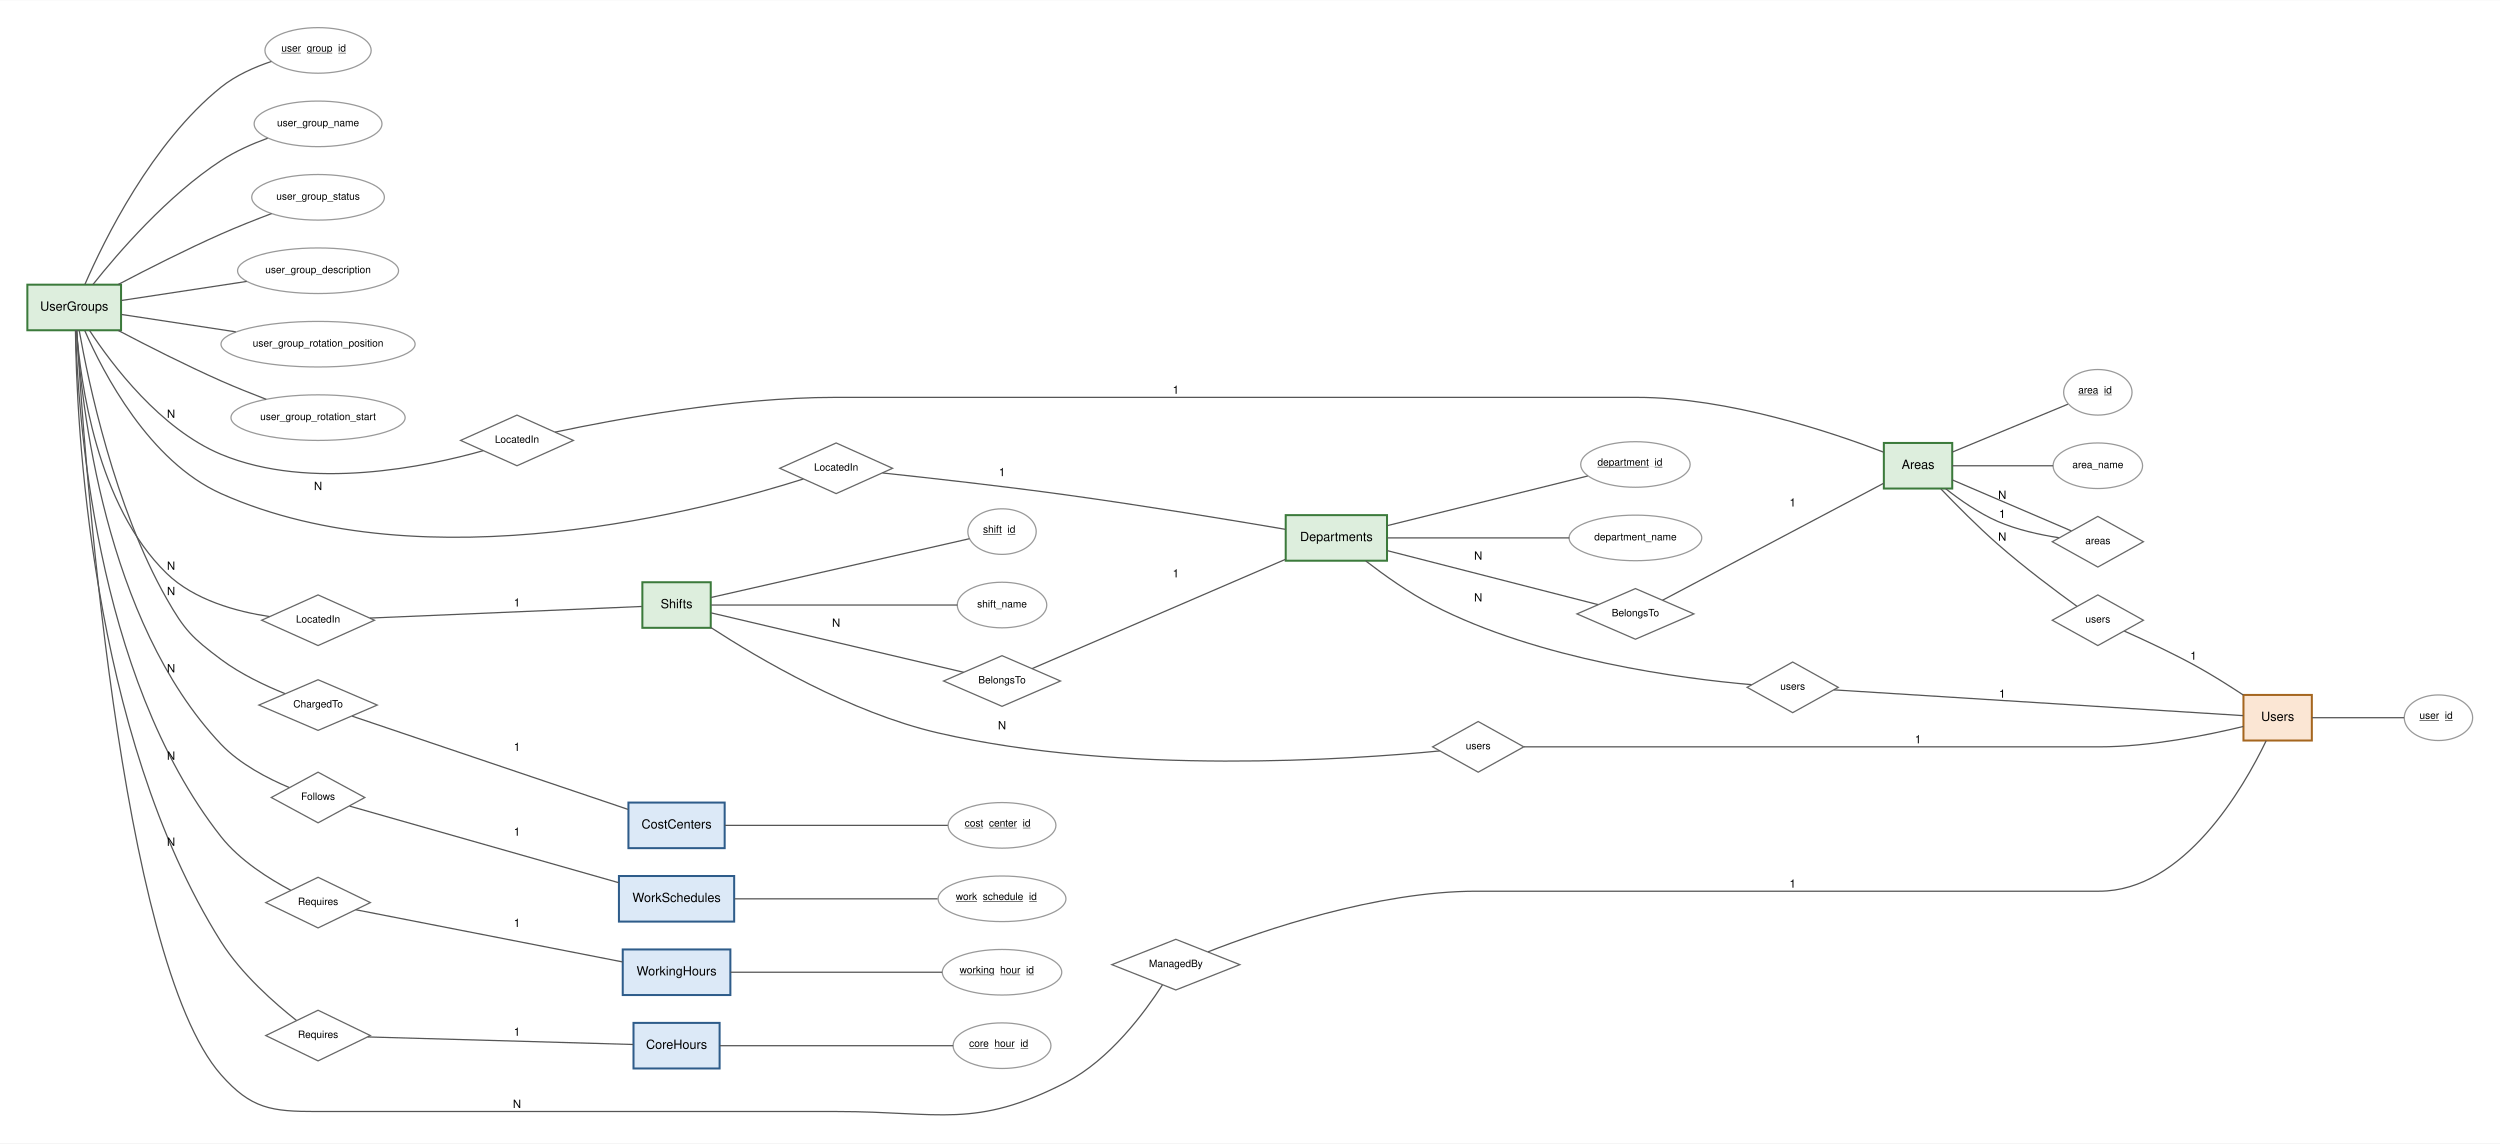
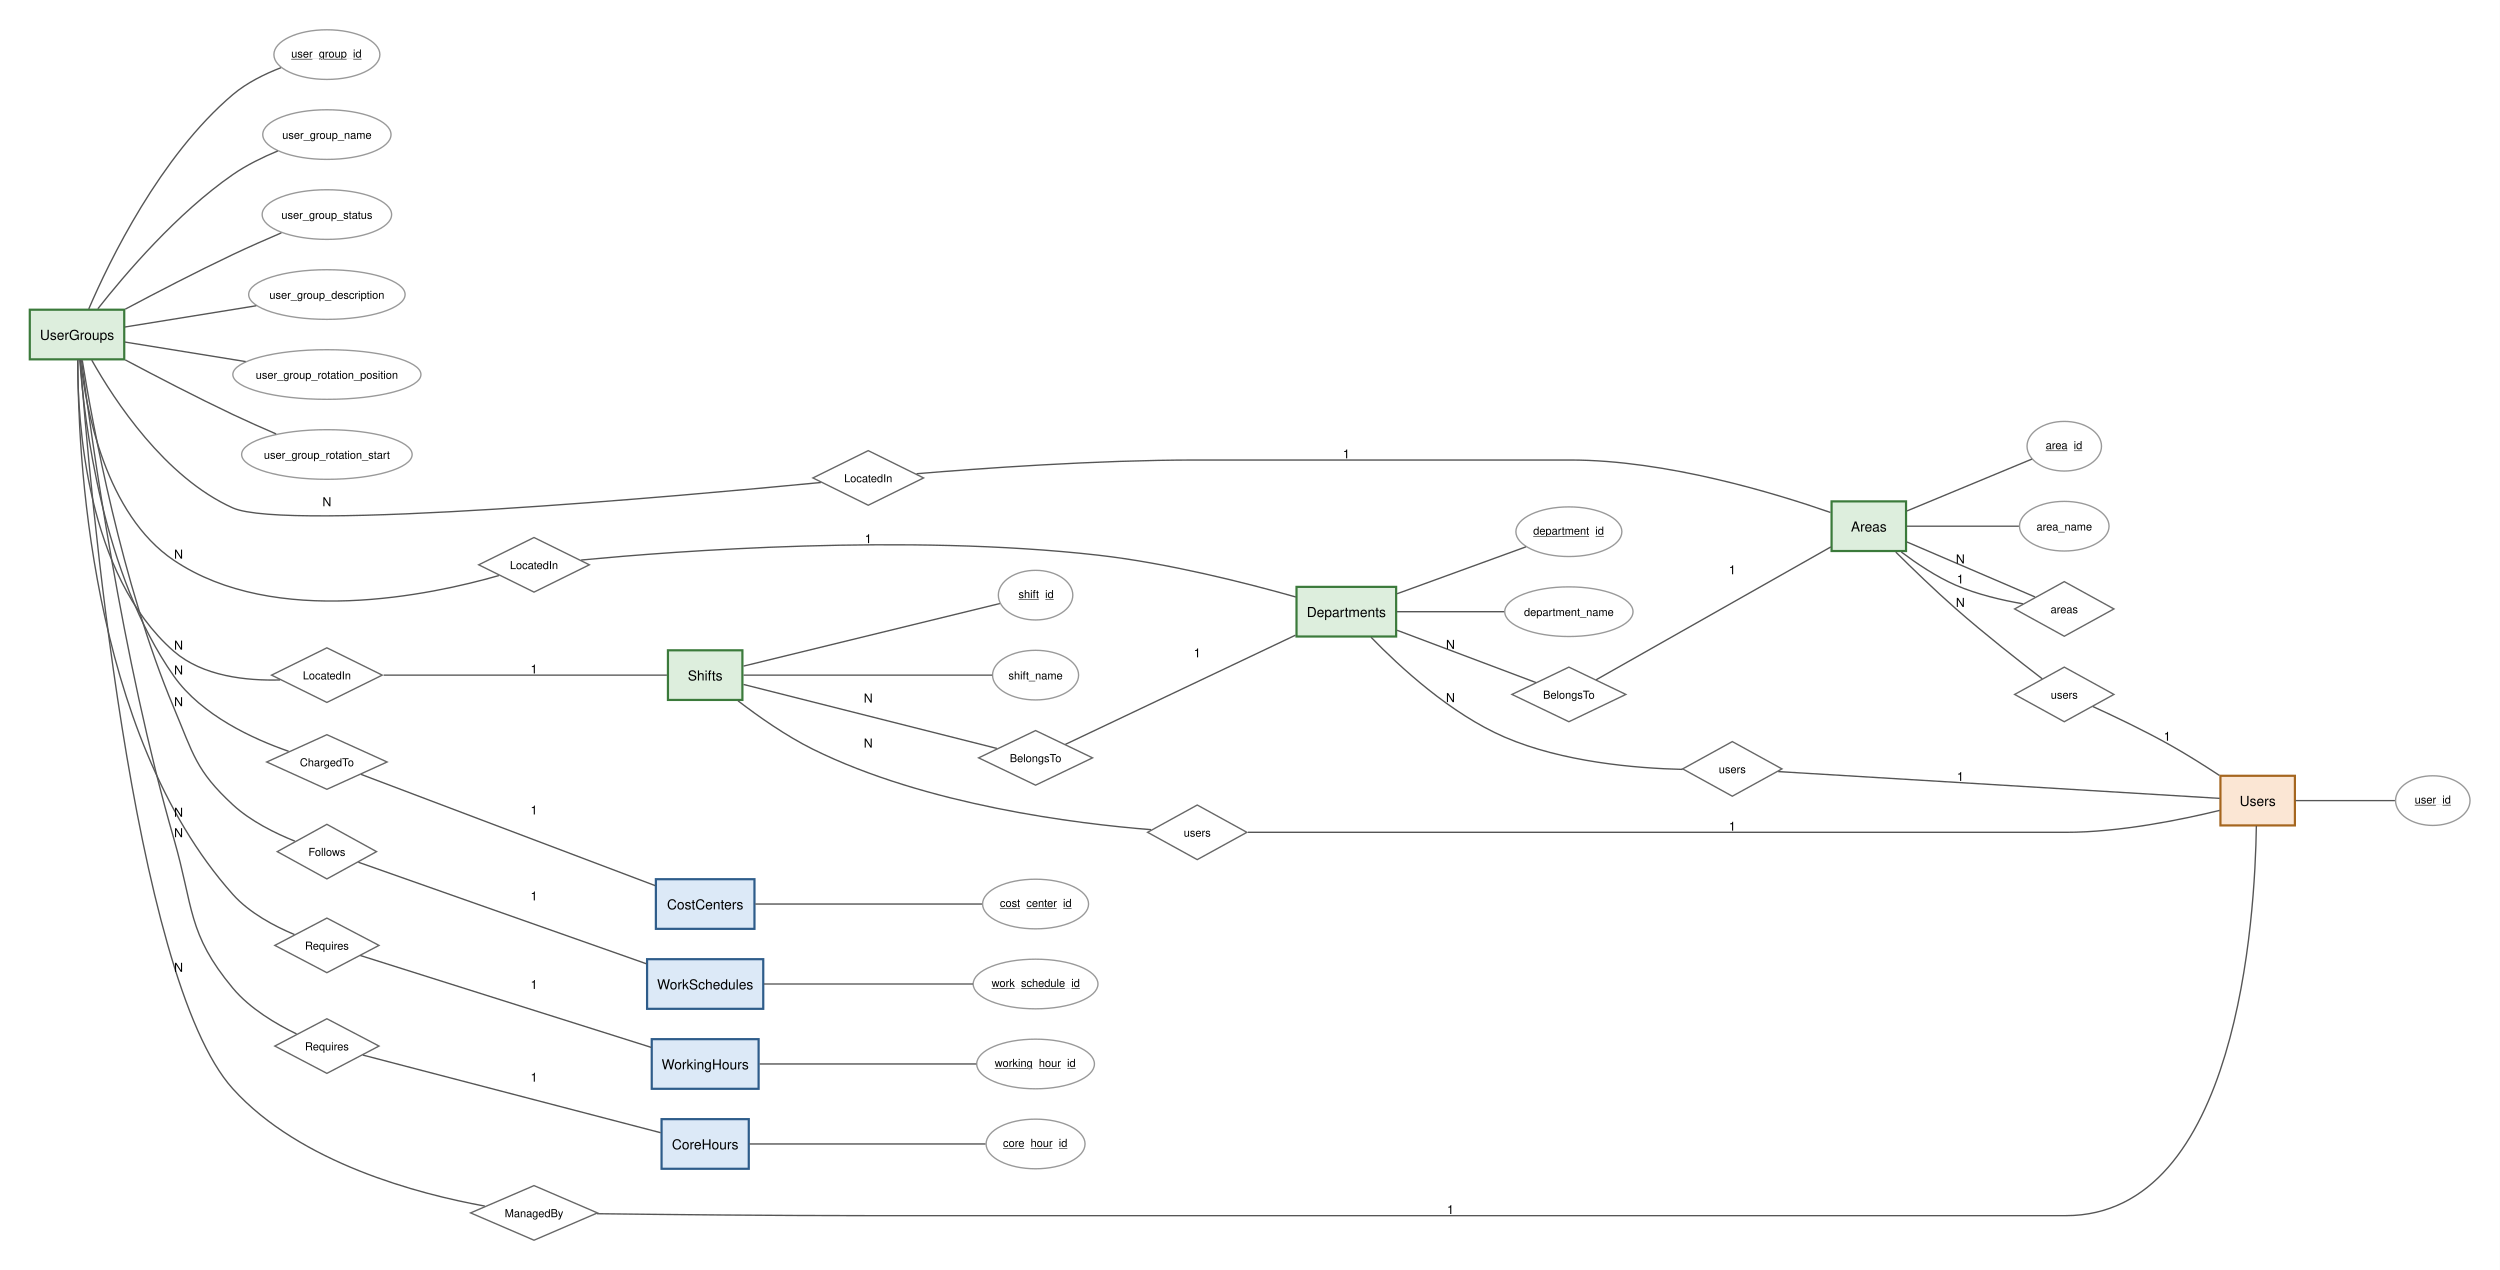
- <svg xmlns="http://www.w3.org/2000/svg" width="1974pt" height="903pt" viewBox="0.00 0.00 1974.35 902.72">
-   <g id="graph0" class="graph" transform="scale(1 1) rotate(0) translate(21.6 881.12)">
-     <polygon fill="white" stroke="transparent" points="-21.6,21.6 -21.6,-881.12 1952.75,-881.12 1952.75,21.6 -21.6,21.6" />
+ <svg xmlns="http://www.w3.org/2000/svg" width="1813pt" height="921pt" viewBox="0.00 0.00 1813.00 921.00">
+   <g id="graph0" class="graph" transform="scale(1 1) rotate(0) translate(21.6 899.4)">
+     <polygon fill="white" stroke="none" points="-21.6,21.6 -21.6,-899.4 1791.26,-899.4 1791.26,21.6 -21.6,21.6" />
    <g id="node1" class="node">
-       <polygon fill="#ddeedd" stroke="#3b7a3b" stroke-width="1.6" points="1520.15,-531.52 1466.15,-531.52 1466.15,-495.52 1520.15,-495.52 1520.15,-531.52" />
-       <text text-anchor="middle" x="1493.15" y="-511.02" font-family="Helvetica,sans-Serif" font-size="10.00">Areas</text>
+       <polygon fill="#ddeedd" stroke="#3b7a3b" stroke-width="1.6" points="1360.66,-535.8 1306.66,-535.8 1306.66,-499.8 1360.66,-499.8 1360.66,-535.8" />
+       <text xml:space="preserve" text-anchor="middle" x="1333.66" y="-513.92" font-family="Helvetica,sans-Serif" font-size="10.00">Areas</text>
    </g>
    <g id="node2" class="node">
-       <ellipse fill="white" stroke="#999999" cx="1635.15" cy="-571.52" rx="27" ry="18" />
-       <text text-anchor="start" x="1619.65" y="-570.62" font-family="Helvetica,sans-Serif" text-decoration="underline" font-size="8.00">area_id</text>
+       <ellipse fill="white" stroke="#999999" cx="1475.41" cy="-575.8" rx="27" ry="18" />
+       <text xml:space="preserve" text-anchor="start" x="1461.91" y="-573.7" font-family="Helvetica,sans-Serif" text-decoration="underline" font-size="8.00">area_id</text>
    </g>
    <g id="edge1" class="edge">
-       <path fill="none" stroke="#555555" d="M1520.15,-524.29C1546.4,-535.17 1586.54,-551.8 1611.52,-562.14" />
+       <path fill="none" stroke="#555555" d="M1361.27,-528.85C1387.57,-539.76 1427.33,-556.26 1452.04,-566.52" />
    </g>
    <g id="node3" class="node">
-       <ellipse fill="white" stroke="#999999" cx="1635.15" cy="-513.52" rx="35.34" ry="18" />
-       <text text-anchor="middle" x="1635.15" y="-511.62" font-family="Helvetica,sans-Serif" font-size="8.00">area_name</text>
+       <ellipse fill="white" stroke="#999999" cx="1475.41" cy="-517.8" rx="32.47" ry="18" />
+       <text xml:space="preserve" text-anchor="middle" x="1475.41" y="-514.7" font-family="Helvetica,sans-Serif" font-size="8.00">area_name</text>
    </g>
    <g id="edge2" class="edge">
-       <path fill="none" stroke="#555555" d="M1520.15,-513.52C1542.61,-513.52 1575.23,-513.52 1599.82,-513.52" />
+       <path fill="none" stroke="#555555" d="M1361.27,-517.8C1384.4,-517.8 1417.94,-517.8 1442.5,-517.8" />
    </g>
    <g id="node27" class="node">
-       <polygon fill="white" stroke="#666666" points="1635.15,-473.52 1599.15,-453.52 1635.15,-433.52 1671.15,-453.52 1635.15,-473.52" />
-       <text text-anchor="middle" x="1635.15" y="-451.62" font-family="Helvetica,sans-Serif" font-size="8.00">areas</text>
+       <polygon fill="white" stroke="#666666" points="1475.41,-477.6 1439.41,-457.8 1475.41,-438 1511.41,-457.8 1475.41,-477.6" />
+       <text xml:space="preserve" text-anchor="middle" x="1475.41" y="-454.7" font-family="Helvetica,sans-Serif" font-size="8.00">areas</text>
    </g>
    <g id="edge18" class="edge">
-       <path fill="none" stroke="#555555" d="M1520.15,-502.37C1547.35,-490.72 1589.46,-472.67 1614.17,-462.08" />
-       <text text-anchor="middle" x="1559.65" y="-487.32" font-family="Helvetica,sans-Serif" font-size="9.00">N</text>
+       <path fill="none" stroke="#555555" d="M1361.27,-506.37C1388.36,-494.74 1429.74,-476.98 1454.23,-466.46" />
+       <text xml:space="preserve" text-anchor="middle" x="1400.03" y="-490.8" font-family="Helvetica,sans-Serif" font-size="9.00">N</text>
    </g>
    <g id="node28" class="node">
-       <polygon fill="white" stroke="#666666" points="1635.15,-411.52 1599.15,-391.52 1635.15,-371.52 1671.15,-391.52 1635.15,-411.52" />
-       <text text-anchor="middle" x="1635.15" y="-389.62" font-family="Helvetica,sans-Serif" font-size="8.00">users</text>
+       <polygon fill="white" stroke="#666666" points="1475.41,-415.6 1439.41,-395.8 1475.41,-376 1511.41,-395.8 1475.41,-415.6" />
+       <text xml:space="preserve" text-anchor="middle" x="1475.41" y="-392.7" font-family="Helvetica,sans-Serif" font-size="8.00">users</text>
    </g>
    <g id="edge20" class="edge">
-       <path fill="none" stroke="#555555" d="M1511.2,-495.25C1523.33,-482.56 1540.25,-465.48 1556.15,-451.52 1576.94,-433.26 1602.65,-414.08 1618.73,-402.46" />
-       <text text-anchor="middle" x="1559.65" y="-454.32" font-family="Helvetica,sans-Serif" font-size="9.00">N</text>
+       <path fill="none" stroke="#555555" d="M1353.23,-499.03C1365.33,-487.02 1381.61,-471.27 1396.66,-458.05 1417.83,-439.44 1443.56,-419.29 1459.46,-407.11" />
+       <text xml:space="preserve" text-anchor="middle" x="1400.03" y="-459.25" font-family="Helvetica,sans-Serif" font-size="9.00">N</text>
    </g>
    <g id="node4" class="node">
-       <polygon fill="#ddeedd" stroke="#3b7a3b" stroke-width="1.6" points="1073.78,-474.52 993.78,-474.52 993.78,-438.52 1073.78,-438.52 1073.78,-474.52" />
-       <text text-anchor="middle" x="1033.78" y="-454.02" font-family="Helvetica,sans-Serif" font-size="10.00">Departments</text>
+       <polygon fill="#ddeedd" stroke="#3b7a3b" stroke-width="1.6" points="990.88,-473.8 918.63,-473.8 918.63,-437.8 990.88,-437.8 990.88,-473.8" />
+       <text xml:space="preserve" text-anchor="middle" x="954.76" y="-451.93" font-family="Helvetica,sans-Serif" font-size="10.00">Departments</text>
    </g>
    <g id="node5" class="node">
-       <ellipse fill="white" stroke="#999999" cx="1269.96" cy="-514.52" rx="43.22" ry="18" />
-       <text text-anchor="start" x="1239.96" y="-513.62" font-family="Helvetica,sans-Serif" text-decoration="underline" font-size="8.00">department_id</text>
+       <ellipse fill="white" stroke="#999999" cx="1116.15" cy="-513.8" rx="38.43" ry="18" />
+       <text xml:space="preserve" text-anchor="start" x="1090.27" y="-511.7" font-family="Helvetica,sans-Serif" text-decoration="underline" font-size="8.00">department_id</text>
    </g>
    <g id="edge3" class="edge">
-       <path fill="none" stroke="#555555" d="M1073.97,-466.23C1118.11,-477.16 1189.28,-494.79 1232.34,-505.45" />
+       <path fill="none" stroke="#555555" d="M991.53,-468.82C1019.71,-479.07 1058.54,-493.2 1085.11,-502.87" />
    </g>
    <g id="node6" class="node">
-       <ellipse fill="white" stroke="#999999" cx="1269.96" cy="-456.52" rx="52.37" ry="18" />
-       <text text-anchor="middle" x="1269.96" y="-454.62" font-family="Helvetica,sans-Serif" font-size="8.00">department_name</text>
+       <ellipse fill="white" stroke="#999999" cx="1116.15" cy="-455.8" rx="46.51" ry="18" />
+       <text xml:space="preserve" text-anchor="middle" x="1116.15" y="-452.7" font-family="Helvetica,sans-Serif" font-size="8.00">department_name</text>
    </g>
    <g id="edge4" class="edge">
-       <path fill="none" stroke="#555555" d="M1073.97,-456.52C1113.43,-456.52 1174.47,-456.52 1217.74,-456.52" />
+       <path fill="none" stroke="#555555" d="M991.53,-455.8C1014.47,-455.8 1044.48,-455.8 1069.19,-455.8" />
    </g>
    <g id="node29" class="node">
-       <polygon fill="white" stroke="#666666" points="1269.96,-416.52 1223.78,-396.52 1269.96,-376.52 1316.14,-396.52 1269.96,-416.52" />
-       <text text-anchor="middle" x="1269.96" y="-394.62" font-family="Helvetica,sans-Serif" font-size="8.00">BelongsTo</text>
+       <polygon fill="white" stroke="#666666" points="1116.15,-415.6 1074.85,-395.8 1116.15,-376 1157.45,-395.8 1116.15,-415.6" />
+       <text xml:space="preserve" text-anchor="middle" x="1116.15" y="-392.7" font-family="Helvetica,sans-Serif" font-size="8.00">BelongsTo</text>
    </g>
    <g id="edge22" class="edge">
-       <path fill="none" stroke="#555555" d="M1073.97,-446.48C1120.98,-434.43 1198.63,-414.54 1240.35,-403.85" />
-       <text text-anchor="middle" x="1145.78" y="-439.32" font-family="Helvetica,sans-Serif" font-size="9.00">N</text>
+       <path fill="none" stroke="#555555" d="M991.53,-442.33C1022.37,-430.73 1065.97,-414.31 1092.3,-404.4" />
+       <text xml:space="preserve" text-anchor="middle" x="1030.26" y="-428.8" font-family="Helvetica,sans-Serif" font-size="9.00">N</text>
    </g>
    <g id="node30" class="node">
-       <polygon fill="white" stroke="#666666" points="1394.15,-358.52 1358.15,-338.52 1394.15,-318.52 1430.15,-338.52 1394.15,-358.52" />
-       <text text-anchor="middle" x="1394.15" y="-336.62" font-family="Helvetica,sans-Serif" font-size="8.00">users</text>
+       <polygon fill="white" stroke="#666666" points="1234.66,-361.6 1198.66,-341.8 1234.66,-322 1270.66,-341.8 1234.66,-361.6" />
+       <text xml:space="preserve" text-anchor="middle" x="1234.66" y="-338.7" font-family="Helvetica,sans-Serif" font-size="8.00">users</text>
    </g>
    <g id="edge24" class="edge">
-       <path fill="none" stroke="#555555" d="M1057.03,-438.31C1071.43,-427.18 1090.94,-413.25 1109.78,-403.52 1194.09,-359.97 1307.39,-345.33 1361.63,-340.62" />
-       <text text-anchor="middle" x="1145.78" y="-406.32" font-family="Helvetica,sans-Serif" font-size="9.00">N</text>
+       <path fill="none" stroke="#555555" d="M972.67,-437.28C993.31,-415.96 1030.35,-381.72 1069.63,-364.8 1111.49,-346.77 1164.39,-342.25 1198.62,-341.42" />
+       <text xml:space="preserve" text-anchor="middle" x="1030.26" y="-390.2" font-family="Helvetica,sans-Serif" font-size="9.00">N</text>
    </g>
    <g id="node7" class="node">
-       <polygon fill="#ddeedd" stroke="#3b7a3b" stroke-width="1.6" points="539.7,-421.52 485.7,-421.52 485.7,-385.52 539.7,-385.52 539.7,-421.52" />
-       <text text-anchor="middle" x="512.7" y="-401.02" font-family="Helvetica,sans-Serif" font-size="10.00">Shifts</text>
+       <polygon fill="#ddeedd" stroke="#3b7a3b" stroke-width="1.6" points="516.79,-427.8 462.79,-427.8 462.79,-391.8 516.79,-391.8 516.79,-427.8" />
+       <text xml:space="preserve" text-anchor="middle" x="489.79" y="-405.93" font-family="Helvetica,sans-Serif" font-size="10.00">Shifts</text>
    </g>
    <g id="node8" class="node">
-       <ellipse fill="white" stroke="#999999" cx="769.74" cy="-461.52" rx="27" ry="18" />
-       <text text-anchor="start" x="754.74" y="-460.62" font-family="Helvetica,sans-Serif" text-decoration="underline" font-size="8.00">shift_id</text>
+       <ellipse fill="white" stroke="#999999" cx="729.4" cy="-467.8" rx="27" ry="18" />
+       <text xml:space="preserve" text-anchor="start" x="717.02" y="-465.7" font-family="Helvetica,sans-Serif" text-decoration="underline" font-size="8.00">shift_id</text>
    </g>
    <g id="edge5" class="edge">
-       <path fill="none" stroke="#555555" d="M540.04,-409.51C589.54,-420.77 695.84,-444.94 744.06,-455.91" />
+       <path fill="none" stroke="#555555" d="M517.58,-416.34C563.94,-427.66 658.48,-450.73 703.49,-461.72" />
    </g>
    <g id="node9" class="node">
-       <ellipse fill="white" stroke="#999999" cx="769.74" cy="-403.52" rx="35.34" ry="18" />
-       <text text-anchor="middle" x="769.74" y="-401.62" font-family="Helvetica,sans-Serif" font-size="8.00">shift_name</text>
+       <ellipse fill="white" stroke="#999999" cx="729.4" cy="-409.8" rx="31.2" ry="18" />
+       <text xml:space="preserve" text-anchor="middle" x="729.4" y="-406.7" font-family="Helvetica,sans-Serif" font-size="8.00">shift_name</text>
    </g>
    <g id="edge6" class="edge">
-       <path fill="none" stroke="#555555" d="M540.04,-403.52C586.49,-403.52 682.94,-403.52 734.5,-403.52" />
+       <path fill="none" stroke="#555555" d="M517.58,-409.8C562.12,-409.8 651.13,-409.8 697.97,-409.8" />
    </g>
    <g id="node31" class="node">
-       <polygon fill="white" stroke="#666666" points="769.74,-363.52 723.56,-343.52 769.74,-323.52 815.92,-343.52 769.74,-363.52" />
-       <text text-anchor="middle" x="769.74" y="-341.62" font-family="Helvetica,sans-Serif" font-size="8.00">BelongsTo</text>
+       <polygon fill="white" stroke="#666666" points="729.4,-369.6 688.1,-349.8 729.4,-330 770.7,-349.8 729.4,-369.6" />
+       <text xml:space="preserve" text-anchor="middle" x="729.4" y="-346.7" font-family="Helvetica,sans-Serif" font-size="8.00">BelongsTo</text>
    </g>
    <g id="edge26" class="edge">
-       <path fill="none" stroke="#555555" d="M540.04,-397.32C588.02,-386.04 689.34,-362.2 739.43,-350.41" />
-       <text text-anchor="middle" x="638.73" y="-386.32" font-family="Helvetica,sans-Serif" font-size="9.00">N</text>
+       <path fill="none" stroke="#555555" d="M517.58,-403.03C563.22,-391.51 655.52,-368.2 701.34,-356.63" />
+       <text xml:space="preserve" text-anchor="middle" x="608.04" y="-389.88" font-family="Helvetica,sans-Serif" font-size="9.00">N</text>
    </g>
    <g id="node32" class="node">
-       <polygon fill="white" stroke="#666666" points="1145.78,-311.52 1109.78,-291.52 1145.78,-271.52 1181.78,-291.52 1145.78,-311.52" />
-       <text text-anchor="middle" x="1145.78" y="-289.62" font-family="Helvetica,sans-Serif" font-size="8.00">users</text>
+       <polygon fill="white" stroke="#666666" points="846.63,-315.6 810.63,-295.8 846.63,-276 882.63,-295.8 846.63,-315.6" />
+       <text xml:space="preserve" text-anchor="middle" x="846.63" y="-292.7" font-family="Helvetica,sans-Serif" font-size="8.00">users</text>
    </g>
    <g id="edge28" class="edge">
-       <path fill="none" stroke="#555555" d="M539.8,-385.74C577.45,-361.28 650.1,-318.48 719.26,-302.52 864.71,-268.96 1045.56,-281.51 1115.38,-288.3" />
-       <text text-anchor="middle" x="769.74" y="-305.32" font-family="Helvetica,sans-Serif" font-size="9.00">N</text>
+       <path fill="none" stroke="#555555" d="M513.62,-391.16C528.4,-379.81 548.46,-365.67 567.91,-356.05 650.17,-315.36 759.5,-301.99 813.15,-297.72" />
+       <text xml:space="preserve" text-anchor="middle" x="608.04" y="-357.25" font-family="Helvetica,sans-Serif" font-size="9.00">N</text>
    </g>
    <g id="node10" class="node">
-       <polygon fill="#ddeedd" stroke="#3b7a3b" stroke-width="1.6" points="74,-656.52 0,-656.52 0,-620.52 74,-620.52 74,-656.52" />
-       <text text-anchor="middle" x="37" y="-636.02" font-family="Helvetica,sans-Serif" font-size="10.00">UserGroups</text>
+       <polygon fill="#ddeedd" stroke="#3b7a3b" stroke-width="1.6" points="68.5,-674.8 0,-674.8 0,-638.8 68.5,-638.8 68.5,-674.8" />
+       <text xml:space="preserve" text-anchor="middle" x="34.25" y="-652.92" font-family="Helvetica,sans-Serif" font-size="10.00">UserGroups</text>
    </g>
    <g id="node11" class="node">
-       <ellipse fill="white" stroke="#999999" cx="229.58" cy="-841.52" rx="41.95" ry="18" />
-       <text text-anchor="start" x="200.58" y="-840.62" font-family="Helvetica,sans-Serif" text-decoration="underline" font-size="8.00">user_group_id</text>
+       <ellipse fill="white" stroke="#999999" cx="215.46" cy="-859.8" rx="38.43" ry="18" />
+       <text xml:space="preserve" text-anchor="start" x="189.58" y="-857.7" font-family="Helvetica,sans-Serif" text-decoration="underline" font-size="8.00">user_group_id</text>
    </g>
    <g id="edge7" class="edge">
-       <path fill="none" stroke="#555555" d="M45.45,-656.72C60.62,-691.69 98.37,-768.65 153,-812.52 164.51,-821.76 179.29,-828.3 192.72,-832.8" />
+       <path fill="none" stroke="#555555" d="M42.77,-675.35C57.75,-710.23 94.5,-786.08 147.25,-830.8 157.33,-839.35 170.31,-845.73 182.18,-850.31" />
    </g>
    <g id="node12" class="node">
-       <ellipse fill="white" stroke="#999999" cx="229.58" cy="-783.52" rx="50.47" ry="18" />
-       <text text-anchor="middle" x="229.58" y="-781.62" font-family="Helvetica,sans-Serif" font-size="8.00">user_group_name</text>
+       <ellipse fill="white" stroke="#999999" cx="215.46" cy="-801.8" rx="46.51" ry="18" />
+       <text xml:space="preserve" text-anchor="middle" x="215.46" y="-798.7" font-family="Helvetica,sans-Serif" font-size="8.00">user_group_name</text>
    </g>
    <g id="edge8" class="edge">
-       <path fill="none" stroke="#555555" d="M51.75,-656.58C71.64,-681.63 110.72,-726.94 153,-754.52 164.18,-761.81 177.47,-767.69 189.77,-772.19" />
+       <path fill="none" stroke="#555555" d="M49.36,-675.49C68.99,-700.45 106.73,-744.77 147.25,-772.8 157.18,-779.67 168.99,-785.43 179.93,-789.97" />
    </g>
    <g id="node13" class="node">
-       <ellipse fill="white" stroke="#999999" cx="229.58" cy="-725.52" rx="52.37" ry="18" />
-       <text text-anchor="middle" x="229.58" y="-723.62" font-family="Helvetica,sans-Serif" font-size="8.00">user_group_status</text>
+       <ellipse fill="white" stroke="#999999" cx="215.46" cy="-743.8" rx="46.94" ry="18" />
+       <text xml:space="preserve" text-anchor="middle" x="215.46" y="-740.7" font-family="Helvetica,sans-Serif" font-size="8.00">user_group_status</text>
    </g>
    <g id="edge9" class="edge">
-       <path fill="none" stroke="#555555" d="M71.79,-656.69C94.47,-668.61 125.19,-684.21 153,-696.52 165.85,-702.21 180.19,-707.88 192.9,-712.67" />
+       <path fill="none" stroke="#555555" d="M69.25,-675.2C91.29,-686.93 120.74,-702.23 147.25,-714.8 158.62,-720.19 171.25,-725.75 182.46,-730.54" />
    </g>
    <g id="node14" class="node">
-       <ellipse fill="white" stroke="#999999" cx="229.58" cy="-667.52" rx="63.56" ry="18" />
-       <text text-anchor="middle" x="229.58" y="-665.62" font-family="Helvetica,sans-Serif" font-size="8.00">user_group_description</text>
+       <ellipse fill="white" stroke="#999999" cx="215.46" cy="-685.8" rx="56.72" ry="18" />
+       <text xml:space="preserve" text-anchor="middle" x="215.46" y="-682.7" font-family="Helvetica,sans-Serif" font-size="8.00">user_group_description</text>
    </g>
    <g id="edge10" class="edge">
-       <path fill="none" stroke="#555555" d="M74.29,-644.04C102.27,-648.3 141.42,-654.26 173.28,-659.1" />
+       <path fill="none" stroke="#555555" d="M68.96,-662.25C95.83,-666.6 133.86,-672.76 164.3,-677.68" />
    </g>
    <g id="node15" class="node">
-       <ellipse fill="white" stroke="#999999" cx="229.58" cy="-609.52" rx="76.65" ry="18" />
-       <text text-anchor="middle" x="229.58" y="-607.62" font-family="Helvetica,sans-Serif" font-size="8.00">user_group_rotation_position</text>
+       <ellipse fill="white" stroke="#999999" cx="215.46" cy="-627.8" rx="68.21" ry="18" />
+       <text xml:space="preserve" text-anchor="middle" x="215.46" y="-624.7" font-family="Helvetica,sans-Serif" font-size="8.00">user_group_rotation_position</text>
    </g>
    <g id="edge11" class="edge">
-       <path fill="none" stroke="#555555" d="M74.29,-633C99.78,-629.12 134.55,-623.83 164.63,-619.25" />
+       <path fill="none" stroke="#555555" d="M68.96,-651.35C93.6,-647.36 127.62,-641.85 156.57,-637.17" />
    </g>
    <g id="node16" class="node">
-       <ellipse fill="white" stroke="#999999" cx="229.58" cy="-551.52" rx="68.77" ry="18" />
-       <text text-anchor="middle" x="229.58" y="-549.62" font-family="Helvetica,sans-Serif" font-size="8.00">user_group_rotation_start</text>
+       <ellipse fill="white" stroke="#999999" cx="215.46" cy="-569.8" rx="61.83" ry="18" />
+       <text xml:space="preserve" text-anchor="middle" x="215.46" y="-566.7" font-family="Helvetica,sans-Serif" font-size="8.00">user_group_rotation_start</text>
    </g>
    <g id="edge12" class="edge">
-       <path fill="none" stroke="#555555" d="M71.79,-620.35C94.47,-608.43 125.19,-592.83 153,-580.52 164.44,-575.46 177.06,-570.41 188.65,-565.98" />
+       <path fill="none" stroke="#555555" d="M69.25,-638.4C91.29,-626.67 120.74,-611.37 147.25,-598.8 157.36,-594.01 168.46,-589.09 178.67,-584.69" />
    </g>
    <g id="node33" class="node">
-       <polygon fill="white" stroke="#666666" points="386.68,-553.52 342.13,-533.52 386.68,-513.52 431.23,-533.52 386.68,-553.52" />
-       <text text-anchor="middle" x="386.68" y="-531.62" font-family="Helvetica,sans-Serif" font-size="8.00">LocatedIn</text>
+       <polygon fill="white" stroke="#666666" points="608.04,-572.6 567.91,-552.8 608.04,-533 648.16,-552.8 608.04,-572.6" />
+       <text xml:space="preserve" text-anchor="middle" x="608.04" y="-549.7" font-family="Helvetica,sans-Serif" font-size="8.00">LocatedIn</text>
    </g>
    <g id="edge30" class="edge">
-       <path fill="none" stroke="#555555" d="M49.03,-620.47C66.92,-593.18 105.1,-542.48 153,-522.52 223.18,-493.27 315.77,-512.91 360,-525.41" />
-       <text text-anchor="middle" x="113.5" y="-551.32" font-family="Helvetica,sans-Serif" font-size="9.00">N</text>
+       <path fill="none" stroke="#555555" d="M44.93,-638.25C61.39,-609 97.9,-553.18 147.25,-531.05 185.8,-513.76 474.49,-539.88 573.68,-549.49" />
+       <text xml:space="preserve" text-anchor="middle" x="215.46" y="-532.25" font-family="Helvetica,sans-Serif" font-size="9.00">N</text>
    </g>
    <g id="node34" class="node">
-       <polygon fill="white" stroke="#666666" points="638.73,-531.52 594.18,-511.52 638.73,-491.52 683.28,-511.52 638.73,-531.52" />
-       <text text-anchor="middle" x="638.73" y="-509.62" font-family="Helvetica,sans-Serif" font-size="8.00">LocatedIn</text>
+       <polygon fill="white" stroke="#666666" points="365.66,-509.6 325.54,-489.8 365.66,-470 405.79,-489.8 365.66,-509.6" />
+       <text xml:space="preserve" text-anchor="middle" x="365.66" y="-486.7" font-family="Helvetica,sans-Serif" font-size="8.00">LocatedIn</text>
    </g>
    <g id="edge32" class="edge">
-       <path fill="none" stroke="#555555" d="M45.32,-620.31C59.91,-586.89 96.2,-516.89 153,-491.52 315.07,-419.12 538.81,-479.48 612.84,-503.08" />
-       <text text-anchor="middle" x="229.58" y="-494.32" font-family="Helvetica,sans-Serif" font-size="9.00">N</text>
+       <path fill="none" stroke="#555555" d="M36.75,-638.24C40.73,-602.87 54.92,-526.36 104.5,-493.05 177.8,-443.8 290.87,-467.88 340.22,-482.01" />
+       <text xml:space="preserve" text-anchor="middle" x="107.88" y="-494.25" font-family="Helvetica,sans-Serif" font-size="9.00">N</text>
    </g>
    <g id="node35" class="node">
-       <polygon fill="white" stroke="#666666" points="229.58,-411.52 185.02,-391.52 229.58,-371.52 274.13,-391.52 229.58,-411.52" />
-       <text text-anchor="middle" x="229.58" y="-389.62" font-family="Helvetica,sans-Serif" font-size="8.00">LocatedIn</text>
+       <polygon fill="white" stroke="#666666" points="215.46,-429.6 175.33,-409.8 215.46,-390 255.58,-409.8 215.46,-429.6" />
+       <text xml:space="preserve" text-anchor="middle" x="215.46" y="-406.7" font-family="Helvetica,sans-Serif" font-size="8.00">LocatedIn</text>
    </g>
    <g id="edge34" class="edge">
-       <path fill="none" stroke="#555555" d="M38.9,-620.48C41.88,-580.2 54.74,-482.26 110,-428.52 131.72,-407.39 165.32,-398.31 191.21,-394.42" />
-       <text text-anchor="middle" x="113.5" y="-431.32" font-family="Helvetica,sans-Serif" font-size="9.00">N</text>
+       <path fill="none" stroke="#555555" d="M34.73,-638.15C34.59,-593.97 40.9,-482.47 104.5,-427.05 125.41,-408.83 157.42,-405.62 181.53,-406.31" />
+       <text xml:space="preserve" text-anchor="middle" x="107.88" y="-428.25" font-family="Helvetica,sans-Serif" font-size="9.00">N</text>
    </g>
    <g id="node36" class="node">
-       <polygon fill="white" stroke="#666666" points="229.58,-344.52 182.84,-324.52 229.58,-304.52 276.32,-324.52 229.58,-344.52" />
-       <text text-anchor="middle" x="229.58" y="-322.62" font-family="Helvetica,sans-Serif" font-size="8.00">ChargedTo</text>
+       <polygon fill="white" stroke="#666666" points="215.46,-366.6 171.81,-346.8 215.46,-327 259.11,-346.8 215.46,-366.6" />
+       <text xml:space="preserve" text-anchor="middle" x="215.46" y="-343.7" font-family="Helvetica,sans-Serif" font-size="8.00">ChargedTo</text>
    </g>
    <g id="edge36" class="edge">
-       <path fill="none" stroke="#555555" d="M40.94,-620.46C48.06,-580.23 68.75,-481.09 110,-408.52 124.16,-383.62 130.07,-377.68 153,-360.52 168.36,-349.02 187.97,-339.81 203.37,-333.59" />
-       <text text-anchor="middle" x="113.5" y="-411.32" font-family="Helvetica,sans-Serif" font-size="9.00">N</text>
+       <path fill="none" stroke="#555555" d="M36.26,-638.22C39.46,-594.42 52.54,-482.8 104.5,-409.05 124.59,-380.54 162.14,-363.43 187.71,-354.56" />
+       <text xml:space="preserve" text-anchor="middle" x="107.88" y="-410.25" font-family="Helvetica,sans-Serif" font-size="9.00">N</text>
    </g>
    <g id="node37" class="node">
-       <polygon fill="white" stroke="#666666" points="229.58,-271.52 192.64,-251.52 229.58,-231.52 266.51,-251.52 229.58,-271.52" />
-       <text text-anchor="middle" x="229.58" y="-249.62" font-family="Helvetica,sans-Serif" font-size="8.00">Follows</text>
+       <polygon fill="white" stroke="#666666" points="215.46,-301.6 179.46,-281.8 215.46,-262 251.46,-281.8 215.46,-301.6" />
+       <text xml:space="preserve" text-anchor="middle" x="215.46" y="-278.7" font-family="Helvetica,sans-Serif" font-size="8.00">Follows</text>
    </g>
    <g id="edge38" class="edge">
-       <path fill="none" stroke="#555555" d="M38.83,-620.45C42.38,-564.31 60.67,-390.85 153,-293.52 167.98,-277.73 190.24,-266.35 206.72,-259.45" />
-       <text text-anchor="middle" x="113.5" y="-350.32" font-family="Helvetica,sans-Serif" font-size="9.00">N</text>
+       <path fill="none" stroke="#555555" d="M38.06,-638.13C45.23,-593.31 66.37,-476.6 104.5,-386.05 118.68,-352.37 120.41,-340.61 147.25,-315.8 160.21,-303.82 178.19,-295.02 192.3,-289.37" />
+       <text xml:space="preserve" text-anchor="middle" x="107.88" y="-387.25" font-family="Helvetica,sans-Serif" font-size="9.00">N</text>
    </g>
    <g id="node38" class="node">
-       <polygon fill="white" stroke="#666666" points="229.58,-188.52 188.27,-168.52 229.58,-148.52 270.88,-168.52 229.58,-188.52" />
-       <text text-anchor="middle" x="229.58" y="-166.62" font-family="Helvetica,sans-Serif" font-size="8.00">Requires</text>
+       <polygon fill="white" stroke="#666666" points="215.46,-233.6 177.68,-213.8 215.46,-194 253.24,-213.8 215.46,-233.6" />
+       <text xml:space="preserve" text-anchor="middle" x="215.46" y="-210.7" font-family="Helvetica,sans-Serif" font-size="8.00">Requires</text>
    </g>
    <g id="edge40" class="edge">
-       <path fill="none" stroke="#555555" d="M38.18,-620.45C39.69,-558 52.38,-348.21 153,-220.52 167.79,-201.75 191.19,-187.13 208.04,-178.23" />
-       <text text-anchor="middle" x="113.5" y="-281.32" font-family="Helvetica,sans-Serif" font-size="9.00">N</text>
+       <path fill="none" stroke="#555555" d="M34.9,-638.36C34.7,-575.71 42.36,-368.39 147.25,-250.8 159.31,-237.28 177.52,-227.68 191.95,-221.66" />
+       <text xml:space="preserve" text-anchor="middle" x="107.88" y="-307.08" font-family="Helvetica,sans-Serif" font-size="9.00">N</text>
    </g>
    <g id="node39" class="node">
-       <polygon fill="white" stroke="#666666" points="229.58,-83.52 188.27,-63.52 229.58,-43.52 270.88,-63.52 229.58,-83.52" />
-       <text text-anchor="middle" x="229.58" y="-61.62" font-family="Helvetica,sans-Serif" font-size="8.00">Requires</text>
+       <polygon fill="white" stroke="#666666" points="215.46,-160.6 177.68,-140.8 215.46,-121 253.24,-140.8 215.46,-160.6" />
+       <text xml:space="preserve" text-anchor="middle" x="215.46" y="-137.7" font-family="Helvetica,sans-Serif" font-size="8.00">Requires</text>
    </g>
    <g id="edge42" class="edge">
-       <path fill="none" stroke="#555555" d="M37.98,-620.51C38.72,-551.96 48.79,-302.85 153,-137.52 169.06,-112.04 195.56,-88.84 212.53,-75.45" />
-       <text text-anchor="middle" x="113.5" y="-213.32" font-family="Helvetica,sans-Serif" font-size="9.00">N</text>
+       <path fill="none" stroke="#555555" d="M37.5,-638.24C44.35,-584.02 66.78,-421.42 104.5,-291.05 118.88,-241.36 114.16,-222.56 147.25,-182.8 159.66,-167.89 178.79,-156.66 193.47,-149.58" />
+       <text xml:space="preserve" text-anchor="middle" x="107.88" y="-292.25" font-family="Helvetica,sans-Serif" font-size="9.00">N</text>
    </g>
    <g id="node40" class="node">
-       <polygon fill="white" stroke="#666666" points="907,-139.52 856.45,-119.52 907,-99.52 957.55,-119.52 907,-139.52" />
-       <text text-anchor="middle" x="907" y="-117.62" font-family="Helvetica,sans-Serif" font-size="8.00">ManagedBy</text>
+       <polygon fill="white" stroke="#666666" points="365.66,-39.6 319.67,-19.8 365.66,0 411.66,-19.8 365.66,-39.6" />
+       <text xml:space="preserve" text-anchor="middle" x="365.66" y="-16.7" font-family="Helvetica,sans-Serif" font-size="8.00">ManagedBy</text>
    </g>
    <g id="edge44" class="edge">
-       <path fill="none" stroke="#555555" d="M38.99,-620.46C44.34,-529.63 72.49,-123.57 153,-32.52 176.83,-5.57 192.6,-3.52 228.58,-3.52 228.58,-3.52 228.58,-3.52 639.73,-3.52 720.6,-3.52 748.36,10.56 820.22,-26.52 854.78,-44.34 882.55,-81.98 896.41,-103.51" />
-       <text text-anchor="middle" x="386.68" y="-6.32" font-family="Helvetica,sans-Serif" font-size="9.00">N</text>
+       <path fill="none" stroke="#555555" d="M36.56,-638.24C43.02,-551.93 74.11,-190.69 147.25,-109.8 196.02,-55.86 282.08,-33.42 330,-24.75" />
+       <text xml:space="preserve" text-anchor="middle" x="107.88" y="-194.59" font-family="Helvetica,sans-Serif" font-size="9.00">N</text>
    </g>
    <g id="node17" class="node">
-       <polygon fill="#dce9f7" stroke="#2e5c8a" stroke-width="1.6" points="546.7,-73.52 478.7,-73.52 478.7,-37.52 546.7,-37.52 546.7,-73.52" />
-       <text text-anchor="middle" x="512.7" y="-53.02" font-family="Helvetica,sans-Serif" font-size="10.00">CoreHours</text>
+       <polygon fill="#dce9f7" stroke="#2e5c8a" stroke-width="1.6" points="521.41,-87.8 458.16,-87.8 458.16,-51.8 521.41,-51.8 521.41,-87.8" />
+       <text xml:space="preserve" text-anchor="middle" x="489.79" y="-65.92" font-family="Helvetica,sans-Serif" font-size="10.00">CoreHours</text>
    </g>
    <g id="node18" class="node">
-       <ellipse fill="white" stroke="#999999" cx="769.74" cy="-55.52" rx="38.64" ry="18" />
-       <text text-anchor="start" x="743.74" y="-54.62" font-family="Helvetica,sans-Serif" text-decoration="underline" font-size="8.00">core_hour_id</text>
+       <ellipse fill="white" stroke="#999999" cx="729.4" cy="-69.8" rx="35.88" ry="18" />
+       <text xml:space="preserve" text-anchor="start" x="705.77" y="-67.7" font-family="Helvetica,sans-Serif" text-decoration="underline" font-size="8.00">core_hour_id</text>
    </g>
    <g id="edge13" class="edge">
-       <path fill="none" stroke="#555555" d="M546.78,-55.52C594.23,-55.52 681.34,-55.52 731.16,-55.52" />
+       <path fill="none" stroke="#555555" d="M521.85,-69.8C566,-69.8 646.69,-69.8 693.07,-69.8" />
    </g>
    <g id="node19" class="node">
-       <polygon fill="#dce9f7" stroke="#2e5c8a" stroke-width="1.6" points="550.7,-247.52 474.7,-247.52 474.7,-211.52 550.7,-211.52 550.7,-247.52" />
-       <text text-anchor="middle" x="512.7" y="-227.02" font-family="Helvetica,sans-Serif" font-size="10.00">CostCenters</text>
+       <polygon fill="#dce9f7" stroke="#2e5c8a" stroke-width="1.6" points="525.54,-261.8 454.04,-261.8 454.04,-225.8 525.54,-225.8 525.54,-261.8" />
+       <text xml:space="preserve" text-anchor="middle" x="489.79" y="-239.93" font-family="Helvetica,sans-Serif" font-size="10.00">CostCenters</text>
    </g>
    <g id="node20" class="node">
-       <ellipse fill="white" stroke="#999999" cx="769.74" cy="-229.52" rx="42.58" ry="18" />
-       <text text-anchor="start" x="740.24" y="-228.62" font-family="Helvetica,sans-Serif" text-decoration="underline" font-size="8.00">cost_center_id</text>
+       <ellipse fill="white" stroke="#999999" cx="729.4" cy="-243.8" rx="38.43" ry="18" />
+       <text xml:space="preserve" text-anchor="start" x="703.52" y="-241.7" font-family="Helvetica,sans-Serif" text-decoration="underline" font-size="8.00">cost_center_id</text>
    </g>
    <g id="edge14" class="edge">
-       <path fill="none" stroke="#555555" d="M550.79,-229.52C597.62,-229.52 677.99,-229.52 726.95,-229.52" />
+       <path fill="none" stroke="#555555" d="M526.1,-243.8C570.19,-243.8 645.28,-243.8 690.53,-243.8" />
    </g>
    <g id="node21" class="node">
-       <polygon fill="#fbe6d4" stroke="#a5661f" stroke-width="1.6" points="1804.15,-332.52 1750.15,-332.52 1750.15,-296.52 1804.15,-296.52 1804.15,-332.52" />
-       <text text-anchor="middle" x="1777.15" y="-312.02" font-family="Helvetica,sans-Serif" font-size="10.00">Users</text>
+       <polygon fill="#fbe6d4" stroke="#a5661f" stroke-width="1.6" points="1642.66,-336.8 1588.66,-336.8 1588.66,-300.8 1642.66,-300.8 1642.66,-336.8" />
+       <text xml:space="preserve" text-anchor="middle" x="1615.66" y="-314.93" font-family="Helvetica,sans-Serif" font-size="10.00">Users</text>
    </g>
    <g id="node22" class="node">
-       <ellipse fill="white" stroke="#999999" cx="1904.15" cy="-314.52" rx="27" ry="18" />
-       <text text-anchor="start" x="1889.15" y="-313.62" font-family="Helvetica,sans-Serif" text-decoration="underline" font-size="8.00">user_id</text>
+       <ellipse fill="white" stroke="#999999" cx="1742.66" cy="-318.8" rx="27" ry="18" />
+       <text xml:space="preserve" text-anchor="start" x="1729.53" y="-316.7" font-family="Helvetica,sans-Serif" text-decoration="underline" font-size="8.00">user_id</text>
    </g>
    <g id="edge15" class="edge">
-       <path fill="none" stroke="#555555" d="M1804.35,-314.52C1825.68,-314.52 1855.65,-314.52 1876.98,-314.52" />
+       <path fill="none" stroke="#555555" d="M1643.17,-318.8C1664.38,-318.8 1693.99,-318.8 1715.19,-318.8" />
    </g>
    <g id="node23" class="node">
-       <polygon fill="#dce9f7" stroke="#2e5c8a" stroke-width="1.6" points="558.2,-189.52 467.2,-189.52 467.2,-153.52 558.2,-153.52 558.2,-189.52" />
-       <text text-anchor="middle" x="512.7" y="-169.02" font-family="Helvetica,sans-Serif" font-size="10.00">WorkSchedules</text>
+       <polygon fill="#dce9f7" stroke="#2e5c8a" stroke-width="1.6" points="531.91,-203.8 447.66,-203.8 447.66,-167.8 531.91,-167.8 531.91,-203.8" />
+       <text xml:space="preserve" text-anchor="middle" x="489.79" y="-181.93" font-family="Helvetica,sans-Serif" font-size="10.00">WorkSchedules</text>
    </g>
    <g id="node24" class="node">
-       <ellipse fill="white" stroke="#999999" cx="769.74" cy="-171.52" rx="50.47" ry="18" />
-       <text text-anchor="start" x="733.24" y="-170.62" font-family="Helvetica,sans-Serif" text-decoration="underline" font-size="8.00">work_schedule_id</text>
+       <ellipse fill="white" stroke="#999999" cx="729.4" cy="-185.8" rx="45.24" ry="18" />
+       <text xml:space="preserve" text-anchor="start" x="697.52" y="-183.7" font-family="Helvetica,sans-Serif" text-decoration="underline" font-size="8.00">work_schedule_id</text>
    </g>
    <g id="edge16" class="edge">
-       <path fill="none" stroke="#555555" d="M558.42,-171.52C603.28,-171.52 672.22,-171.52 718.83,-171.52" />
+       <path fill="none" stroke="#555555" d="M532.45,-185.8C574.91,-185.8 640.52,-185.8 683.96,-185.8" />
    </g>
    <g id="node25" class="node">
-       <polygon fill="#dce9f7" stroke="#2e5c8a" stroke-width="1.6" points="555.2,-131.52 470.2,-131.52 470.2,-95.52 555.2,-95.52 555.2,-131.52" />
-       <text text-anchor="middle" x="512.7" y="-111.02" font-family="Helvetica,sans-Serif" font-size="10.00">WorkingHours</text>
+       <polygon fill="#dce9f7" stroke="#2e5c8a" stroke-width="1.6" points="528.54,-145.8 451.04,-145.8 451.04,-109.8 528.54,-109.8 528.54,-145.8" />
+       <text xml:space="preserve" text-anchor="middle" x="489.79" y="-123.93" font-family="Helvetica,sans-Serif" font-size="10.00">WorkingHours</text>
    </g>
    <g id="node26" class="node">
-       <ellipse fill="white" stroke="#999999" cx="769.74" cy="-113.52" rx="47.16" ry="18" />
-       <text text-anchor="start" x="736.24" y="-112.62" font-family="Helvetica,sans-Serif" text-decoration="underline" font-size="8.00">working_hour_id</text>
+       <ellipse fill="white" stroke="#999999" cx="729.4" cy="-127.8" rx="42.68" ry="18" />
+       <text xml:space="preserve" text-anchor="start" x="699.77" y="-125.7" font-family="Helvetica,sans-Serif" text-decoration="underline" font-size="8.00">working_hour_id</text>
    </g>
    <g id="edge17" class="edge">
-       <path fill="none" stroke="#555555" d="M555.25,-113.52C601.12,-113.52 674.78,-113.52 722.46,-113.52" />
+       <path fill="none" stroke="#555555" d="M529.23,-127.8C572.31,-127.8 641.93,-127.8 686.41,-127.8" />
    </g>
    <g id="edge19" class="edge">
-       <path fill="none" stroke="#555555" d="M1604.38,-456.67C1589.45,-458.98 1571.36,-462.91 1556.15,-469.52 1541.25,-475.99 1526.36,-486.4 1514.9,-495.47" />
-       <text text-anchor="middle" x="1559.65" y="-472.32" font-family="Helvetica,sans-Serif" font-size="9.00">1</text>
+       <path fill="none" stroke="#555555" d="M1445.51,-461.49C1430.51,-464.08 1412.12,-468.31 1396.66,-475.05 1382.64,-481.16 1368.48,-490.62 1357.24,-499.08" />
+       <text xml:space="preserve" text-anchor="middle" x="1400.03" y="-476.25" font-family="Helvetica,sans-Serif" font-size="9.00">1</text>
    </g>
    <g id="edge21" class="edge">
-       <path fill="none" stroke="#555555" d="M1656.06,-382.94C1672.03,-375.84 1694.9,-365.23 1714.15,-354.52 1726.23,-347.79 1739.16,-339.62 1750.06,-332.42" />
-       <text text-anchor="middle" x="1710.65" y="-360.32" font-family="Helvetica,sans-Serif" font-size="9.00">1</text>
+       <path fill="none" stroke="#555555" d="M1496.17,-387.01C1511.77,-379.89 1533.94,-369.33 1552.66,-358.8 1564.49,-352.14 1577.16,-344.14 1587.93,-337.05" />
+       <text xml:space="preserve" text-anchor="middle" x="1550.03" y="-362.22" font-family="Helvetica,sans-Serif" font-size="9.00">1</text>
    </g>
    <g id="edge23" class="edge">
-       <path fill="none" stroke="#555555" d="M1291.37,-407.32C1331.69,-428.64 1421.49,-476.14 1466.04,-499.71" />
-       <text text-anchor="middle" x="1394.15" y="-481.32" font-family="Helvetica,sans-Serif" font-size="9.00">1</text>
+       <path fill="none" stroke="#555555" d="M1135.89,-406.41C1174.3,-428.15 1262,-477.8 1306.18,-502.81" />
+       <text xml:space="preserve" text-anchor="middle" x="1234.66" y="-482.95" font-family="Helvetica,sans-Serif" font-size="9.00">1</text>
    </g>
    <g id="edge25" class="edge">
-       <path fill="none" stroke="#555555" d="M1426.65,-336.53C1500.1,-331.91 1681.65,-320.47 1749.76,-316.18" />
-       <text text-anchor="middle" x="1559.65" y="-330.32" font-family="Helvetica,sans-Serif" font-size="9.00">1</text>
+       <path fill="none" stroke="#555555" d="M1267.97,-339.84C1341.55,-335.37 1520.4,-324.52 1588.1,-320.41" />
+       <text xml:space="preserve" text-anchor="middle" x="1400.03" y="-333.06" font-family="Helvetica,sans-Serif" font-size="9.00">1</text>
    </g>
    <g id="edge27" class="edge">
-       <path fill="none" stroke="#555555" d="M793.54,-353.35C838.24,-372.63 937.87,-415.59 993.43,-439.55" />
-       <text text-anchor="middle" x="907" y="-425.32" font-family="Helvetica,sans-Serif" font-size="9.00">1</text>
+       <path fill="none" stroke="#555555" d="M751.01,-359.58C789.03,-377.62 870.6,-416.34 917.87,-438.77" />
+       <text xml:space="preserve" text-anchor="middle" x="846.63" y="-422.71" font-family="Helvetica,sans-Serif" font-size="9.00">1</text>
    </g>
    <g id="edge29" class="edge">
-       <path fill="none" stroke="#555555" d="M1181.86,-291.52C1229.65,-291.52 1317.87,-291.52 1393.15,-291.52 1393.15,-291.52 1393.15,-291.52 1636.15,-291.52 1676.29,-291.52 1722.07,-300.84 1750.04,-307.62" />
-       <text text-anchor="middle" x="1493.15" y="-294.32" font-family="Helvetica,sans-Serif" font-size="9.00">1</text>
+       <path fill="none" stroke="#555555" d="M883.47,-295.8C920.11,-295.8 978.65,-295.8 1029.26,-295.8 1029.26,-295.8 1029.26,-295.8 1476.41,-295.8 1515.7,-295.8 1560.44,-304.95 1588.12,-311.71" />
+       <text xml:space="preserve" text-anchor="middle" x="1234.66" y="-297" font-family="Helvetica,sans-Serif" font-size="9.00">1</text>
    </g>
    <g id="edge31" class="edge">
-       <path fill="none" stroke="#555555" d="M416.76,-540.07C463.21,-549.95 557.12,-567.52 637.73,-567.52 637.73,-567.52 637.73,-567.52 1270.96,-567.52 1343.3,-567.52 1425.24,-539.92 1466.09,-524.19" />
-       <text text-anchor="middle" x="907" y="-570.32" font-family="Helvetica,sans-Serif" font-size="9.00">1</text>
+       <path fill="none" stroke="#555555" d="M643.09,-555.85C689.03,-559.69 773.44,-565.8 845.63,-565.8 845.63,-565.8 845.63,-565.8 1117.15,-565.8 1186.53,-565.8 1265.53,-541.81 1305.87,-527.75" />
+       <text xml:space="preserve" text-anchor="middle" x="954.76" y="-567" font-family="Helvetica,sans-Serif" font-size="9.00">1</text>
    </g>
    <g id="edge33" class="edge">
-       <path fill="none" stroke="#555555" d="M675.4,-507.82C711.86,-503.94 770.07,-497.44 820.22,-490.52 880.94,-482.14 951.09,-470.54 993.68,-463.29" />
-       <text text-anchor="middle" x="769.74" y="-505.32" font-family="Helvetica,sans-Serif" font-size="9.00">1</text>
+       <path fill="none" stroke="#555555" d="M399.85,-493.27C469.55,-499.91 636.14,-512.45 774.63,-496.8 825.2,-491.09 882.29,-476.58 918.14,-466.45" />
+       <text xml:space="preserve" text-anchor="middle" x="608.04" y="-505.53" font-family="Helvetica,sans-Serif" font-size="9.00">1</text>
    </g>
    <g id="edge35" class="edge">
-       <path fill="none" stroke="#555555" d="M270.56,-393.23C328.92,-395.72 435.86,-400.28 485.33,-402.39" />
-       <text text-anchor="middle" x="386.68" y="-402.32" font-family="Helvetica,sans-Serif" font-size="9.00">1</text>
+       <path fill="none" stroke="#555555" d="M256.64,-409.8C313.01,-409.8 414.04,-409.8 462.04,-409.8" />
+       <text xml:space="preserve" text-anchor="middle" x="365.66" y="-411" font-family="Helvetica,sans-Serif" font-size="9.00">1</text>
    </g>
    <g id="edge37" class="edge">
-       <path fill="none" stroke="#555555" d="M256.52,-315.75C306.54,-298.85 416.49,-261.7 474.37,-242.13" />
-       <text text-anchor="middle" x="386.68" y="-288.32" font-family="Helvetica,sans-Serif" font-size="9.00">1</text>
+       <path fill="none" stroke="#555555" d="M240.15,-337.84C288.16,-319.68 397.14,-278.46 453.53,-257.14" />
+       <text xml:space="preserve" text-anchor="middle" x="365.66" y="-308.75" font-family="Helvetica,sans-Serif" font-size="9.00">1</text>
    </g>
    <g id="edge39" class="edge">
-       <path fill="none" stroke="#555555" d="M254.54,-244.7C301.62,-231.3 406.79,-201.38 467.04,-184.23" />
-       <text text-anchor="middle" x="386.68" y="-221.32" font-family="Helvetica,sans-Serif" font-size="9.00">1</text>
+       <path fill="none" stroke="#555555" d="M238.28,-274.11C283.6,-258.13 388.52,-221.14 447.19,-200.46" />
+       <text xml:space="preserve" text-anchor="middle" x="365.66" y="-246.42" font-family="Helvetica,sans-Serif" font-size="9.00">1</text>
    </g>
    <g id="edge41" class="edge">
-       <path fill="none" stroke="#555555" d="M259.34,-162.89C309.3,-153.12 412.28,-132.97 470.06,-121.67" />
-       <text text-anchor="middle" x="386.68" y="-149.32" font-family="Helvetica,sans-Serif" font-size="9.00">1</text>
+       <path fill="none" stroke="#555555" d="M239.68,-206.47C286.63,-191.64 393.24,-157.97 450.58,-139.86" />
+       <text xml:space="preserve" text-anchor="middle" x="365.66" y="-182.23" font-family="Helvetica,sans-Serif" font-size="9.00">1</text>
    </g>
    <g id="edge43" class="edge">
-       <path fill="none" stroke="#555555" d="M268.78,-62.43C324.18,-60.86 425.9,-57.96 478.41,-56.47" />
-       <text text-anchor="middle" x="386.68" y="-63.32" font-family="Helvetica,sans-Serif" font-size="9.00">1</text>
+       <path fill="none" stroke="#555555" d="M241.59,-134.25C291.5,-121.24 402.97,-92.17 457.51,-77.95" />
+       <text xml:space="preserve" text-anchor="middle" x="365.66" y="-114.95" font-family="Helvetica,sans-Serif" font-size="9.00">1</text>
    </g>
    <g id="edge45" class="edge">
-       <path fill="none" stroke="#555555" d="M932.4,-129.62C974.81,-146.24 1065.21,-177.52 1144.78,-177.52 1144.78,-177.52 1144.78,-177.52 1636.15,-177.52 1703.31,-177.52 1750.17,-259.06 1768.08,-296.33" />
-       <text text-anchor="middle" x="1394.15" y="-180.32" font-family="Helvetica,sans-Serif" font-size="9.00">1</text>
+       <path fill="none" stroke="#555555" d="M411.41,-19.21C459.68,-18.62 538.8,-17.8 607.04,-17.8 607.04,-17.8 607.04,-17.8 1476.41,-17.8 1601.48,-17.8 1613.82,-235.07 1614.71,-300.42" />
+       <text xml:space="preserve" text-anchor="middle" x="1030.26" y="-19" font-family="Helvetica,sans-Serif" font-size="9.00">1</text>
    </g>
  </g>
</svg>
